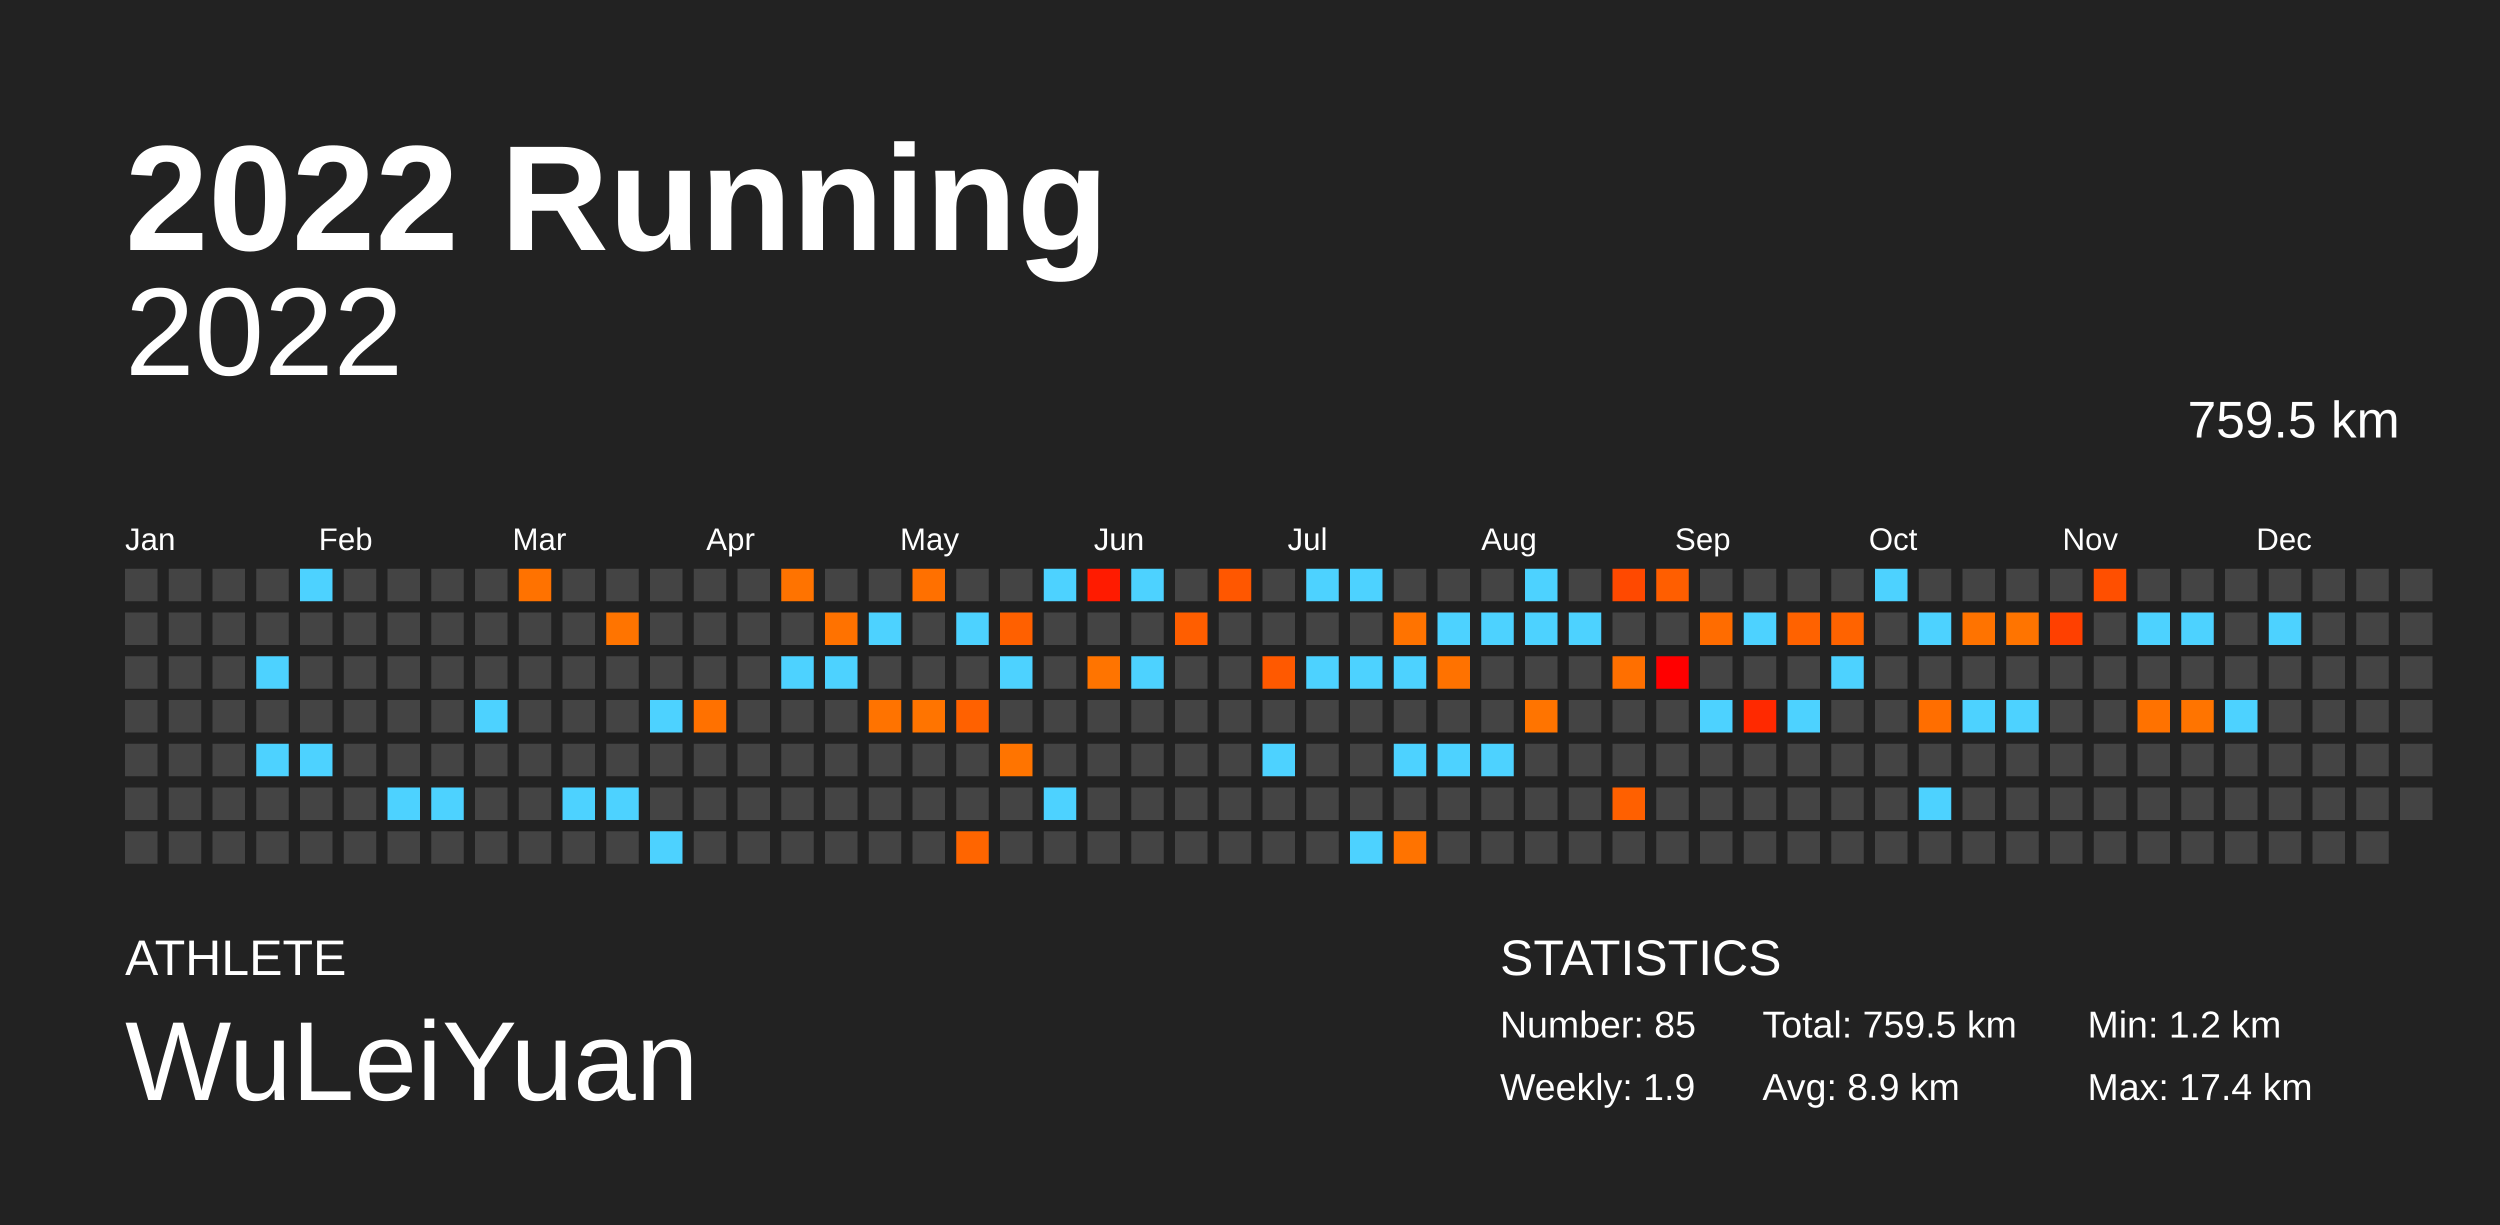
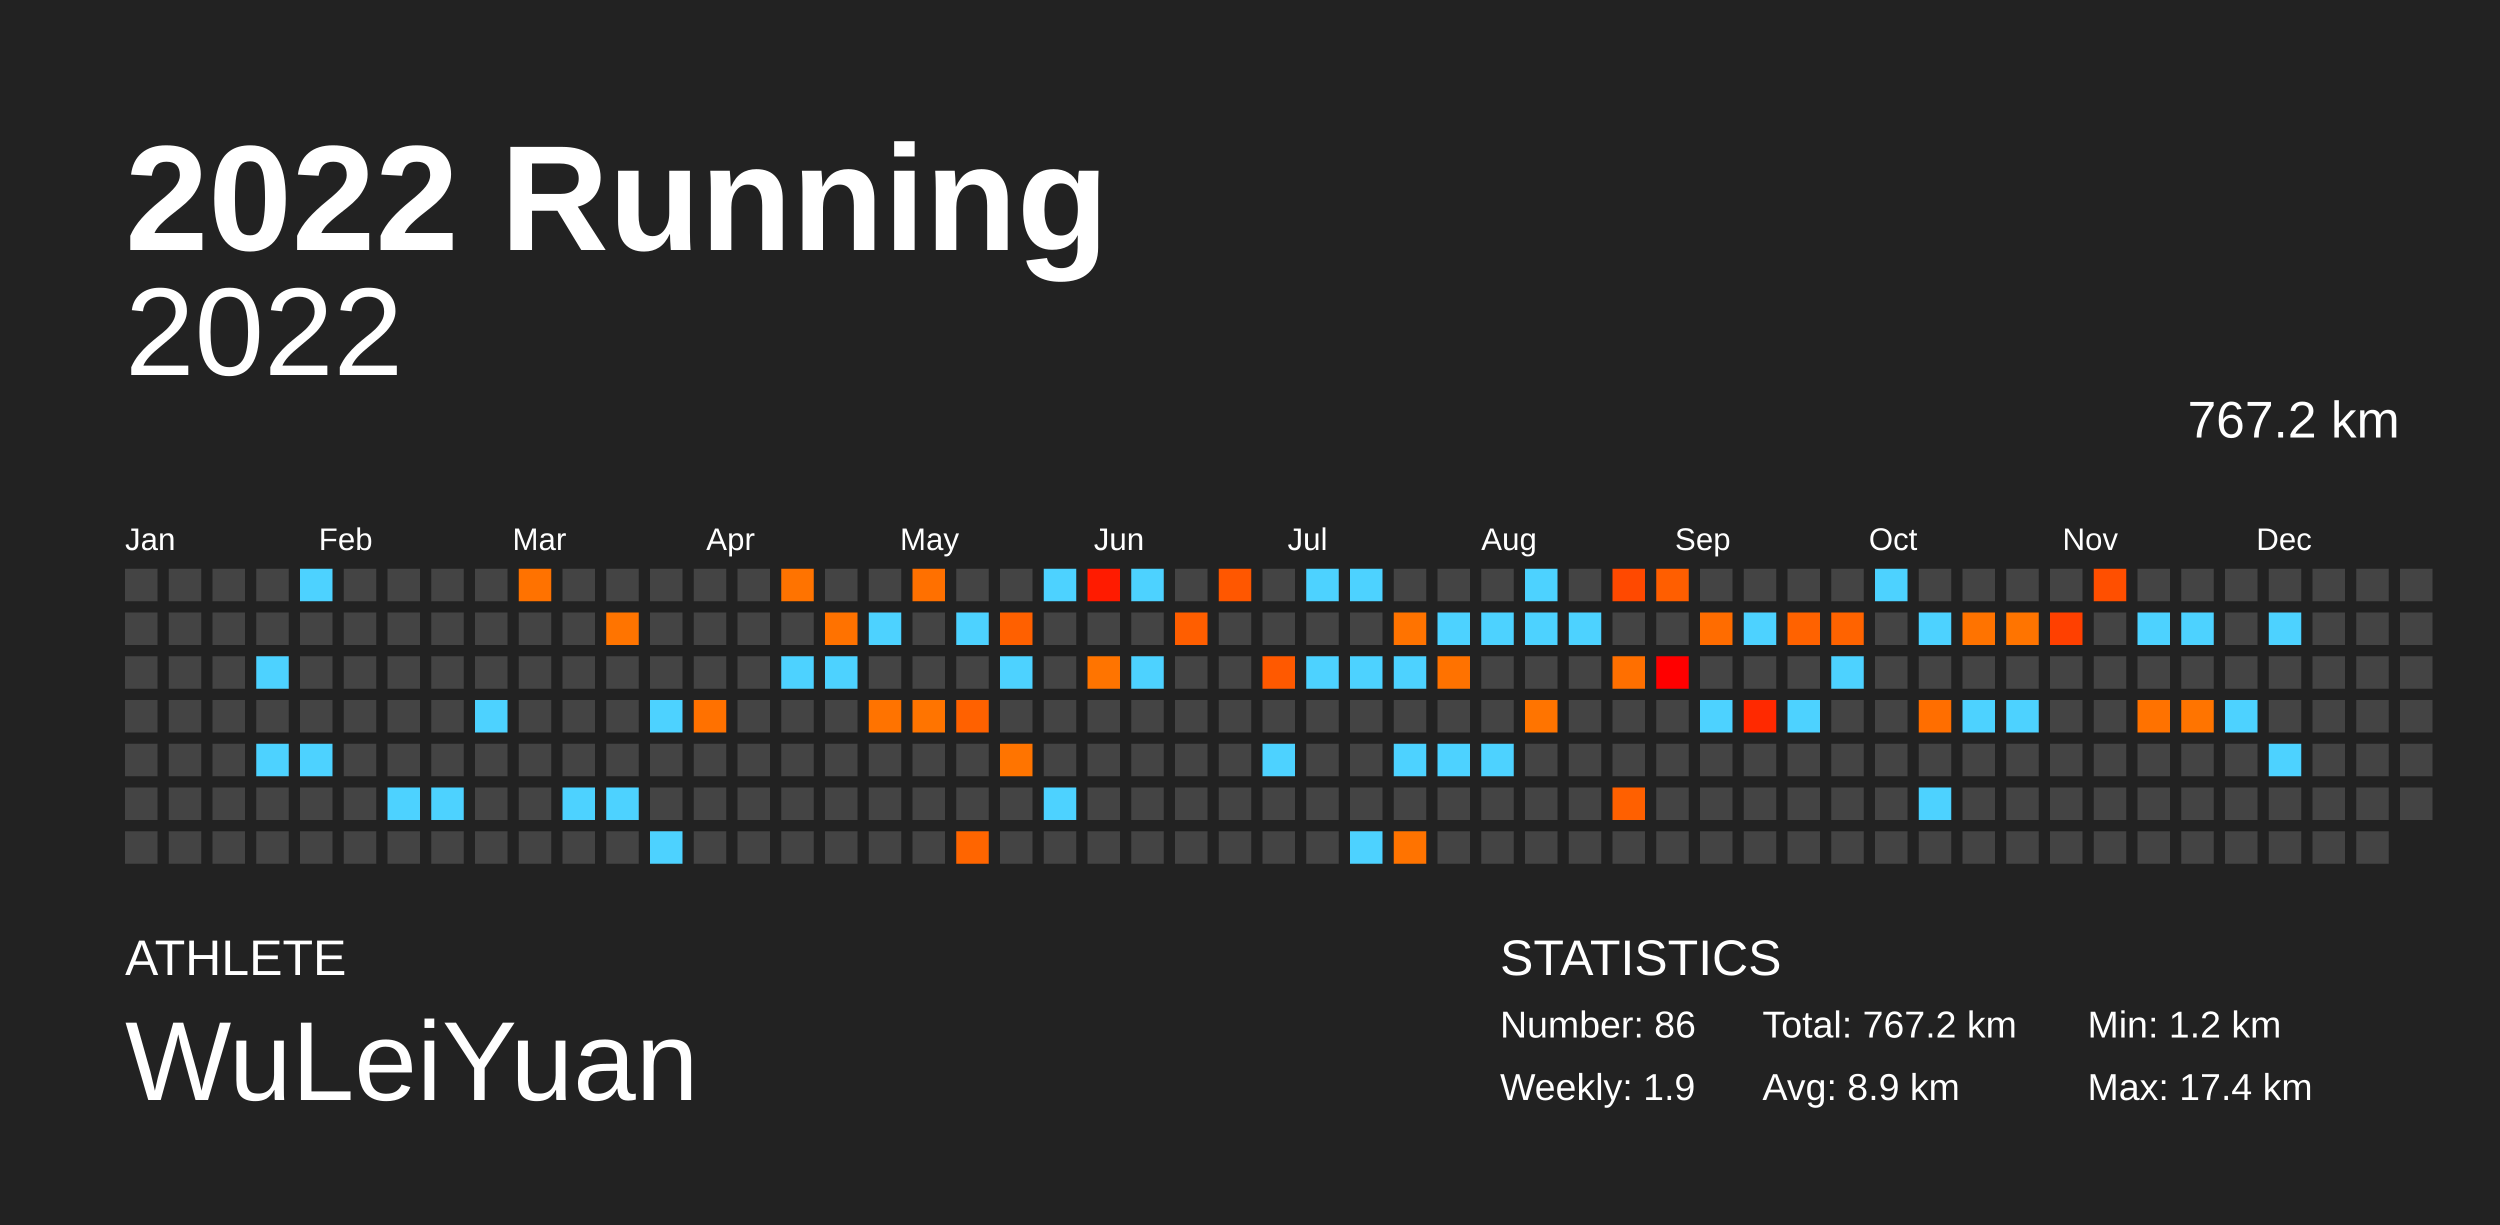
<svg xmlns="http://www.w3.org/2000/svg" baseProfile="full" height="98mm" version="1.1" viewBox="0,0,200,98" width="200mm">
  <defs />
  <rect fill="#222222" height="98" width="200" x="0" y="0" />
  <text fill="#FFFFFF" style="font-size:12px; font-family:Arial; font-weight:bold;" x="10" y="20">2022 Running</text>
  <text fill="#FFFFFF" style="font-size:4px; font-family:Arial" x="10" y="78">ATHLETE</text>
  <text fill="#FFFFFF" style="font-size:9px; font-family:Arial" x="10" y="88">WuLeiYuan</text>
  <text fill="#FFFFFF" style="font-size:4px; font-family:Arial" x="120" y="78">STATISTICS</text>
-   <text fill="#FFFFFF" style="font-size:3px; font-family:Arial" x="120" y="83">Number: 85</text>
+   <text fill="#FFFFFF" style="font-size:3px; font-family:Arial" x="120" y="83">Number: 86</text>
  <text fill="#FFFFFF" style="font-size:3px; font-family:Arial" x="120" y="88">Weekly: 1.9</text>
-   <text fill="#FFFFFF" style="font-size:3px; font-family:Arial" x="141" y="83">Total: 759.5 km</text>
+   <text fill="#FFFFFF" style="font-size:3px; font-family:Arial" x="141" y="83">Total: 767.2 km</text>
  <text fill="#FFFFFF" style="font-size:3px; font-family:Arial" x="141" y="88">Avg: 8.9 km</text>
  <text fill="#FFFFFF" style="font-size:3px; font-family:Arial" x="167" y="83">Min: 1.2 km</text>
  <text fill="#FFFFFF" style="font-size:3px; font-family:Arial" x="167" y="88">Max: 17.4 km</text>
  <text alignment-baseline="hanging" fill="#FFFFFF" style="font-size:10.0px; font-family:Arial;" x="10" y="30">2022</text>
-   <text alignment-baseline="hanging" fill="#FFFFFF" style="font-size:4.125px; font-family:Arial;" x="175" y="35">759.5 km</text>
+   <text alignment-baseline="hanging" fill="#FFFFFF" style="font-size:4.125px; font-family:Arial;" x="175" y="35">767.2 km</text>
  <text fill="#FFFFFF" style="font-size:2.5px; font-family:Arial" x="10.0" y="44">Jan</text>
  <text fill="#FFFFFF" style="font-size:2.5px; font-family:Arial" x="25.5" y="44">Feb</text>
  <text fill="#FFFFFF" style="font-size:2.5px; font-family:Arial" x="41.0" y="44">Mar</text>
  <text fill="#FFFFFF" style="font-size:2.5px; font-family:Arial" x="56.5" y="44">Apr</text>
  <text fill="#FFFFFF" style="font-size:2.5px; font-family:Arial" x="72.0" y="44">May</text>
  <text fill="#FFFFFF" style="font-size:2.5px; font-family:Arial" x="87.5" y="44">Jun</text>
  <text fill="#FFFFFF" style="font-size:2.5px; font-family:Arial" x="103.0" y="44">Jul</text>
  <text fill="#FFFFFF" style="font-size:2.5px; font-family:Arial" x="118.5" y="44">Aug</text>
  <text fill="#FFFFFF" style="font-size:2.5px; font-family:Arial" x="134.0" y="44">Sep</text>
  <text fill="#FFFFFF" style="font-size:2.5px; font-family:Arial" x="149.5" y="44">Oct</text>
  <text fill="#FFFFFF" style="font-size:2.5px; font-family:Arial" x="165.0" y="44">Nov</text>
  <text fill="#FFFFFF" style="font-size:2.5px; font-family:Arial" x="180.5" y="44">Dec</text>
  <rect fill="#444444" height="2.6" width="2.6" x="10.0" y="45.5" />
  <rect fill="#444444" height="2.6" width="2.6" x="10.0" y="49.0" />
  <rect fill="#444444" height="2.6" width="2.6" x="10.0" y="52.5" />
  <rect fill="#444444" height="2.6" width="2.6" x="10.0" y="56.0" />
  <rect fill="#444444" height="2.6" width="2.6" x="10.0" y="59.5" />
  <rect fill="#444444" height="2.6" width="2.6" x="10.0" y="63.0" />
  <rect fill="#444444" height="2.6" width="2.6" x="10.0" y="66.5" />
  <rect fill="#444444" height="2.6" width="2.6" x="13.5" y="45.5" />
  <rect fill="#444444" height="2.6" width="2.6" x="13.5" y="49.0" />
  <rect fill="#444444" height="2.6" width="2.6" x="13.5" y="52.5" />
  <rect fill="#444444" height="2.6" width="2.6" x="13.5" y="56.0" />
  <rect fill="#444444" height="2.6" width="2.6" x="13.5" y="59.5" />
  <rect fill="#444444" height="2.6" width="2.6" x="13.5" y="63.0" />
  <rect fill="#444444" height="2.6" width="2.6" x="13.5" y="66.5" />
  <rect fill="#444444" height="2.6" width="2.6" x="17.0" y="45.5" />
  <rect fill="#444444" height="2.6" width="2.6" x="17.0" y="49.0" />
  <rect fill="#444444" height="2.6" width="2.6" x="17.0" y="52.5" />
  <rect fill="#444444" height="2.6" width="2.6" x="17.0" y="56.0" />
  <rect fill="#444444" height="2.6" width="2.6" x="17.0" y="59.5" />
  <rect fill="#444444" height="2.6" width="2.6" x="17.0" y="63.0" />
  <rect fill="#444444" height="2.6" width="2.6" x="17.0" y="66.5" />
  <rect fill="#444444" height="2.6" width="2.6" x="20.5" y="45.5" />
  <rect fill="#444444" height="2.6" width="2.6" x="20.5" y="49.0" />
  <rect fill="#4dd2ff" height="2.6" width="2.6" x="20.5" y="52.5" />
  <rect fill="#444444" height="2.6" width="2.6" x="20.5" y="56.0" />
  <rect fill="#4dd2ff" height="2.6" width="2.6" x="20.5" y="59.5" />
  <rect fill="#444444" height="2.6" width="2.6" x="20.5" y="63.0" />
  <rect fill="#444444" height="2.6" width="2.6" x="20.5" y="66.5" />
  <rect fill="#4dd2ff" height="2.6" width="2.6" x="24.0" y="45.5" />
  <rect fill="#444444" height="2.6" width="2.6" x="24.0" y="49.0" />
  <rect fill="#444444" height="2.6" width="2.6" x="24.0" y="52.5" />
  <rect fill="#444444" height="2.6" width="2.6" x="24.0" y="56.0" />
  <rect fill="#4dd2ff" height="2.6" width="2.6" x="24.0" y="59.5" />
  <rect fill="#444444" height="2.6" width="2.6" x="24.0" y="63.0" />
  <rect fill="#444444" height="2.6" width="2.6" x="24.0" y="66.5" />
  <rect fill="#444444" height="2.6" width="2.6" x="27.5" y="45.5" />
  <rect fill="#444444" height="2.6" width="2.6" x="27.5" y="49.0" />
  <rect fill="#444444" height="2.6" width="2.6" x="27.5" y="52.5" />
  <rect fill="#444444" height="2.6" width="2.6" x="27.5" y="56.0" />
  <rect fill="#444444" height="2.6" width="2.6" x="27.5" y="59.5" />
  <rect fill="#444444" height="2.6" width="2.6" x="27.5" y="63.0" />
  <rect fill="#444444" height="2.6" width="2.6" x="27.5" y="66.5" />
  <rect fill="#444444" height="2.6" width="2.6" x="31.0" y="45.5" />
  <rect fill="#444444" height="2.6" width="2.6" x="31.0" y="49.0" />
  <rect fill="#444444" height="2.6" width="2.6" x="31.0" y="52.5" />
  <rect fill="#444444" height="2.6" width="2.6" x="31.0" y="56.0" />
  <rect fill="#444444" height="2.6" width="2.6" x="31.0" y="59.5" />
  <rect fill="#4dd2ff" height="2.6" width="2.6" x="31.0" y="63.0" />
  <rect fill="#444444" height="2.6" width="2.6" x="31.0" y="66.5" />
  <rect fill="#444444" height="2.6" width="2.6" x="34.5" y="45.5" />
  <rect fill="#444444" height="2.6" width="2.6" x="34.5" y="49.0" />
  <rect fill="#444444" height="2.6" width="2.6" x="34.5" y="52.5" />
  <rect fill="#444444" height="2.6" width="2.6" x="34.5" y="56.0" />
  <rect fill="#444444" height="2.6" width="2.6" x="34.5" y="59.5" />
  <rect fill="#4dd2ff" height="2.6" width="2.6" x="34.5" y="63.0" />
  <rect fill="#444444" height="2.6" width="2.6" x="34.5" y="66.5" />
  <rect fill="#444444" height="2.6" width="2.6" x="38.0" y="45.5" />
  <rect fill="#444444" height="2.6" width="2.6" x="38.0" y="49.0" />
  <rect fill="#444444" height="2.6" width="2.6" x="38.0" y="52.5" />
  <rect fill="#4dd2ff" height="2.6" width="2.6" x="38.0" y="56.0" />
  <rect fill="#444444" height="2.6" width="2.6" x="38.0" y="59.5" />
  <rect fill="#444444" height="2.6" width="2.6" x="38.0" y="63.0" />
  <rect fill="#444444" height="2.6" width="2.6" x="38.0" y="66.5" />
  <rect fill="#ff7200" height="2.6" width="2.6" x="41.5" y="45.5" />
  <rect fill="#444444" height="2.6" width="2.6" x="41.5" y="49.0" />
  <rect fill="#444444" height="2.6" width="2.6" x="41.5" y="52.5" />
  <rect fill="#444444" height="2.6" width="2.6" x="41.5" y="56.0" />
  <rect fill="#444444" height="2.6" width="2.6" x="41.5" y="59.5" />
  <rect fill="#444444" height="2.6" width="2.6" x="41.5" y="63.0" />
  <rect fill="#444444" height="2.6" width="2.6" x="41.5" y="66.5" />
  <rect fill="#444444" height="2.6" width="2.6" x="45.0" y="45.5" />
  <rect fill="#444444" height="2.6" width="2.6" x="45.0" y="49.0" />
  <rect fill="#444444" height="2.6" width="2.6" x="45.0" y="52.5" />
  <rect fill="#444444" height="2.6" width="2.6" x="45.0" y="56.0" />
  <rect fill="#444444" height="2.6" width="2.6" x="45.0" y="59.5" />
  <rect fill="#4dd2ff" height="2.6" width="2.6" x="45.0" y="63.0" />
  <rect fill="#444444" height="2.6" width="2.6" x="45.0" y="66.5" />
  <rect fill="#444444" height="2.6" width="2.6" x="48.5" y="45.5" />
  <rect fill="#ff7400" height="2.6" width="2.6" x="48.5" y="49.0" />
  <rect fill="#444444" height="2.6" width="2.6" x="48.5" y="52.5" />
  <rect fill="#444444" height="2.6" width="2.6" x="48.5" y="56.0" />
  <rect fill="#444444" height="2.6" width="2.6" x="48.5" y="59.5" />
  <rect fill="#4dd2ff" height="2.6" width="2.6" x="48.5" y="63.0" />
  <rect fill="#444444" height="2.6" width="2.6" x="48.5" y="66.5" />
  <rect fill="#444444" height="2.6" width="2.6" x="52.0" y="45.5" />
  <rect fill="#444444" height="2.6" width="2.6" x="52.0" y="49.0" />
  <rect fill="#444444" height="2.6" width="2.6" x="52.0" y="52.5" />
  <rect fill="#4dd2ff" height="2.6" width="2.6" x="52.0" y="56.0" />
  <rect fill="#444444" height="2.6" width="2.6" x="52.0" y="59.5" />
  <rect fill="#444444" height="2.6" width="2.6" x="52.0" y="63.0" />
  <rect fill="#4dd2ff" height="2.6" width="2.6" x="52.0" y="66.5" />
  <rect fill="#444444" height="2.6" width="2.6" x="55.5" y="45.5" />
  <rect fill="#444444" height="2.6" width="2.6" x="55.5" y="49.0" />
  <rect fill="#444444" height="2.6" width="2.6" x="55.5" y="52.5" />
  <rect fill="#ff7100" height="2.6" width="2.6" x="55.5" y="56.0" />
  <rect fill="#444444" height="2.6" width="2.6" x="55.5" y="59.5" />
  <rect fill="#444444" height="2.6" width="2.6" x="55.5" y="63.0" />
  <rect fill="#444444" height="2.6" width="2.6" x="55.5" y="66.5" />
  <rect fill="#444444" height="2.6" width="2.6" x="59.0" y="45.5" />
  <rect fill="#444444" height="2.6" width="2.6" x="59.0" y="49.0" />
  <rect fill="#444444" height="2.6" width="2.6" x="59.0" y="52.5" />
  <rect fill="#444444" height="2.6" width="2.6" x="59.0" y="56.0" />
  <rect fill="#444444" height="2.6" width="2.6" x="59.0" y="59.5" />
  <rect fill="#444444" height="2.6" width="2.6" x="59.0" y="63.0" />
  <rect fill="#444444" height="2.6" width="2.6" x="59.0" y="66.5" />
  <rect fill="#ff7300" height="2.6" width="2.6" x="62.5" y="45.5" />
  <rect fill="#444444" height="2.6" width="2.6" x="62.5" y="49.0" />
  <rect fill="#4dd2ff" height="2.6" width="2.6" x="62.5" y="52.5" />
  <rect fill="#444444" height="2.6" width="2.6" x="62.5" y="56.0" />
  <rect fill="#444444" height="2.6" width="2.6" x="62.5" y="59.5" />
  <rect fill="#444444" height="2.6" width="2.6" x="62.5" y="63.0" />
  <rect fill="#444444" height="2.6" width="2.6" x="62.5" y="66.5" />
  <rect fill="#444444" height="2.6" width="2.6" x="66.0" y="45.5" />
  <rect fill="#ff7200" height="2.6" width="2.6" x="66.0" y="49.0" />
  <rect fill="#4dd2ff" height="2.6" width="2.6" x="66.0" y="52.5" />
  <rect fill="#444444" height="2.6" width="2.6" x="66.0" y="56.0" />
  <rect fill="#444444" height="2.6" width="2.6" x="66.0" y="59.5" />
  <rect fill="#444444" height="2.6" width="2.6" x="66.0" y="63.0" />
  <rect fill="#444444" height="2.6" width="2.6" x="66.0" y="66.5" />
  <rect fill="#444444" height="2.6" width="2.6" x="69.5" y="45.5" />
  <rect fill="#4dd2ff" height="2.6" width="2.6" x="69.5" y="49.0" />
  <rect fill="#444444" height="2.6" width="2.6" x="69.5" y="52.5" />
  <rect fill="#ff7300" height="2.6" width="2.6" x="69.5" y="56.0" />
  <rect fill="#444444" height="2.6" width="2.6" x="69.5" y="59.5" />
  <rect fill="#444444" height="2.6" width="2.6" x="69.5" y="63.0" />
  <rect fill="#444444" height="2.6" width="2.6" x="69.5" y="66.5" />
  <rect fill="#ff7000" height="2.6" width="2.6" x="73.0" y="45.5" />
  <rect fill="#444444" height="2.6" width="2.6" x="73.0" y="49.0" />
  <rect fill="#444444" height="2.6" width="2.6" x="73.0" y="52.5" />
  <rect fill="#ff7400" height="2.6" width="2.6" x="73.0" y="56.0" />
  <rect fill="#444444" height="2.6" width="2.6" x="73.0" y="59.5" />
  <rect fill="#444444" height="2.6" width="2.6" x="73.0" y="63.0" />
  <rect fill="#444444" height="2.6" width="2.6" x="73.0" y="66.5" />
  <rect fill="#444444" height="2.6" width="2.6" x="76.5" y="45.5" />
  <rect fill="#4dd2ff" height="2.6" width="2.6" x="76.5" y="49.0" />
  <rect fill="#444444" height="2.6" width="2.6" x="76.5" y="52.5" />
  <rect fill="#ff6100" height="2.6" width="2.6" x="76.5" y="56.0" />
  <rect fill="#444444" height="2.6" width="2.6" x="76.5" y="59.5" />
  <rect fill="#444444" height="2.6" width="2.6" x="76.5" y="63.0" />
  <rect fill="#ff6500" height="2.6" width="2.6" x="76.5" y="66.5" />
  <rect fill="#444444" height="2.6" width="2.6" x="80.0" y="45.5" />
  <rect fill="#ff6000" height="2.6" width="2.6" x="80.0" y="49.0" />
  <rect fill="#4dd2ff" height="2.6" width="2.6" x="80.0" y="52.5" />
  <rect fill="#444444" height="2.6" width="2.6" x="80.0" y="56.0" />
  <rect fill="#ff7400" height="2.6" width="2.6" x="80.0" y="59.5" />
  <rect fill="#444444" height="2.6" width="2.6" x="80.0" y="63.0" />
  <rect fill="#444444" height="2.6" width="2.6" x="80.0" y="66.5" />
  <rect fill="#4dd2ff" height="2.6" width="2.6" x="83.5" y="45.5" />
  <rect fill="#444444" height="2.6" width="2.6" x="83.5" y="49.0" />
  <rect fill="#444444" height="2.6" width="2.6" x="83.5" y="52.5" />
  <rect fill="#444444" height="2.6" width="2.6" x="83.5" y="56.0" />
  <rect fill="#444444" height="2.6" width="2.6" x="83.5" y="59.5" />
  <rect fill="#4dd2ff" height="2.6" width="2.6" x="83.5" y="63.0" />
  <rect fill="#444444" height="2.6" width="2.6" x="83.5" y="66.5" />
  <rect fill="#ff1b00" height="2.6" width="2.6" x="87.0" y="45.5" />
  <rect fill="#444444" height="2.6" width="2.6" x="87.0" y="49.0" />
  <rect fill="#ff7400" height="2.6" width="2.6" x="87.0" y="52.5" />
  <rect fill="#444444" height="2.6" width="2.6" x="87.0" y="56.0" />
  <rect fill="#444444" height="2.6" width="2.6" x="87.0" y="59.5" />
  <rect fill="#444444" height="2.6" width="2.6" x="87.0" y="63.0" />
  <rect fill="#444444" height="2.6" width="2.6" x="87.0" y="66.5" />
  <rect fill="#4dd2ff" height="2.6" width="2.6" x="90.5" y="45.5" />
  <rect fill="#444444" height="2.6" width="2.6" x="90.5" y="49.0" />
  <rect fill="#4dd2ff" height="2.6" width="2.6" x="90.5" y="52.5" />
  <rect fill="#444444" height="2.6" width="2.6" x="90.5" y="56.0" />
  <rect fill="#444444" height="2.6" width="2.6" x="90.5" y="59.5" />
  <rect fill="#444444" height="2.6" width="2.6" x="90.5" y="63.0" />
  <rect fill="#444444" height="2.6" width="2.6" x="90.5" y="66.5" />
  <rect fill="#444444" height="2.6" width="2.6" x="94.0" y="45.5" />
  <rect fill="#ff5e00" height="2.6" width="2.6" x="94.0" y="49.0" />
  <rect fill="#444444" height="2.6" width="2.6" x="94.0" y="52.5" />
  <rect fill="#444444" height="2.6" width="2.6" x="94.0" y="56.0" />
  <rect fill="#444444" height="2.6" width="2.6" x="94.0" y="59.5" />
  <rect fill="#444444" height="2.6" width="2.6" x="94.0" y="63.0" />
  <rect fill="#444444" height="2.6" width="2.6" x="94.0" y="66.5" />
  <rect fill="#ff5700" height="2.6" width="2.6" x="97.5" y="45.5" />
  <rect fill="#444444" height="2.6" width="2.6" x="97.5" y="49.0" />
  <rect fill="#444444" height="2.6" width="2.6" x="97.5" y="52.5" />
  <rect fill="#444444" height="2.6" width="2.6" x="97.5" y="56.0" />
  <rect fill="#444444" height="2.6" width="2.6" x="97.5" y="59.5" />
  <rect fill="#444444" height="2.6" width="2.6" x="97.5" y="63.0" />
  <rect fill="#444444" height="2.6" width="2.6" x="97.5" y="66.5" />
  <rect fill="#444444" height="2.6" width="2.6" x="101.0" y="45.5" />
  <rect fill="#444444" height="2.6" width="2.6" x="101.0" y="49.0" />
  <rect fill="#ff5900" height="2.6" width="2.6" x="101.0" y="52.5" />
  <rect fill="#444444" height="2.6" width="2.6" x="101.0" y="56.0" />
  <rect fill="#4dd2ff" height="2.6" width="2.6" x="101.0" y="59.5" />
  <rect fill="#444444" height="2.6" width="2.6" x="101.0" y="63.0" />
  <rect fill="#444444" height="2.6" width="2.6" x="101.0" y="66.5" />
  <rect fill="#4dd2ff" height="2.6" width="2.6" x="104.5" y="45.5" />
  <rect fill="#444444" height="2.6" width="2.6" x="104.5" y="49.0" />
  <rect fill="#4dd2ff" height="2.6" width="2.6" x="104.5" y="52.5" />
  <rect fill="#444444" height="2.6" width="2.6" x="104.5" y="56.0" />
  <rect fill="#444444" height="2.6" width="2.6" x="104.5" y="59.5" />
  <rect fill="#444444" height="2.6" width="2.6" x="104.5" y="63.0" />
  <rect fill="#444444" height="2.6" width="2.6" x="104.5" y="66.5" />
  <rect fill="#4dd2ff" height="2.6" width="2.6" x="108.0" y="45.5" />
  <rect fill="#444444" height="2.6" width="2.6" x="108.0" y="49.0" />
  <rect fill="#4dd2ff" height="2.6" width="2.6" x="108.0" y="52.5" />
  <rect fill="#444444" height="2.6" width="2.6" x="108.0" y="56.0" />
  <rect fill="#444444" height="2.6" width="2.6" x="108.0" y="59.5" />
  <rect fill="#444444" height="2.6" width="2.6" x="108.0" y="63.0" />
  <rect fill="#4dd2ff" height="2.6" width="2.6" x="108.0" y="66.5" />
  <rect fill="#444444" height="2.6" width="2.6" x="111.5" y="45.5" />
  <rect fill="#ff7300" height="2.6" width="2.6" x="111.5" y="49.0" />
  <rect fill="#4dd2ff" height="2.6" width="2.6" x="111.5" y="52.5" />
  <rect fill="#444444" height="2.6" width="2.6" x="111.5" y="56.0" />
  <rect fill="#4dd2ff" height="2.6" width="2.6" x="111.5" y="59.5" />
  <rect fill="#444444" height="2.6" width="2.6" x="111.5" y="63.0" />
  <rect fill="#ff7300" height="2.6" width="2.6" x="111.5" y="66.5" />
  <rect fill="#444444" height="2.6" width="2.6" x="115.0" y="45.5" />
  <rect fill="#4dd2ff" height="2.6" width="2.6" x="115.0" y="49.0" />
  <rect fill="#ff7200" height="2.6" width="2.6" x="115.0" y="52.5" />
  <rect fill="#444444" height="2.6" width="2.6" x="115.0" y="56.0" />
  <rect fill="#4dd2ff" height="2.6" width="2.6" x="115.0" y="59.5" />
  <rect fill="#444444" height="2.6" width="2.6" x="115.0" y="63.0" />
  <rect fill="#444444" height="2.6" width="2.6" x="115.0" y="66.5" />
  <rect fill="#444444" height="2.6" width="2.6" x="118.5" y="45.5" />
  <rect fill="#4dd2ff" height="2.6" width="2.6" x="118.5" y="49.0" />
  <rect fill="#444444" height="2.6" width="2.6" x="118.5" y="52.5" />
  <rect fill="#444444" height="2.6" width="2.6" x="118.5" y="56.0" />
  <rect fill="#4dd2ff" height="2.6" width="2.6" x="118.5" y="59.5" />
  <rect fill="#444444" height="2.6" width="2.6" x="118.5" y="63.0" />
  <rect fill="#444444" height="2.6" width="2.6" x="118.5" y="66.5" />
  <rect fill="#4dd2ff" height="2.6" width="2.6" x="122.0" y="45.5" />
  <rect fill="#4dd2ff" height="2.6" width="2.6" x="122.0" y="49.0" />
  <rect fill="#444444" height="2.6" width="2.6" x="122.0" y="52.5" />
  <rect fill="#ff7400" height="2.6" width="2.6" x="122.0" y="56.0" />
  <rect fill="#444444" height="2.6" width="2.6" x="122.0" y="59.5" />
  <rect fill="#444444" height="2.6" width="2.6" x="122.0" y="63.0" />
  <rect fill="#444444" height="2.6" width="2.6" x="122.0" y="66.5" />
  <rect fill="#444444" height="2.6" width="2.6" x="125.5" y="45.5" />
  <rect fill="#4dd2ff" height="2.6" width="2.6" x="125.5" y="49.0" />
  <rect fill="#444444" height="2.6" width="2.6" x="125.5" y="52.5" />
  <rect fill="#444444" height="2.6" width="2.6" x="125.5" y="56.0" />
  <rect fill="#444444" height="2.6" width="2.6" x="125.5" y="59.5" />
  <rect fill="#444444" height="2.6" width="2.6" x="125.5" y="63.0" />
  <rect fill="#444444" height="2.6" width="2.6" x="125.5" y="66.5" />
  <rect fill="#ff4900" height="2.6" width="2.6" x="129.0" y="45.5" />
  <rect fill="#444444" height="2.6" width="2.6" x="129.0" y="49.0" />
  <rect fill="#ff6f00" height="2.6" width="2.6" x="129.0" y="52.5" />
  <rect fill="#444444" height="2.6" width="2.6" x="129.0" y="56.0" />
  <rect fill="#444444" height="2.6" width="2.6" x="129.0" y="59.5" />
  <rect fill="#ff6000" height="2.6" width="2.6" x="129.0" y="63.0" />
  <rect fill="#444444" height="2.6" width="2.6" x="129.0" y="66.5" />
  <rect fill="#ff5e00" height="2.6" width="2.6" x="132.5" y="45.5" />
  <rect fill="#444444" height="2.6" width="2.6" x="132.5" y="49.0" />
  <rect fill="#ff0000" height="2.6" width="2.6" x="132.5" y="52.5" />
  <rect fill="#444444" height="2.6" width="2.6" x="132.5" y="56.0" />
  <rect fill="#444444" height="2.6" width="2.6" x="132.5" y="59.5" />
  <rect fill="#444444" height="2.6" width="2.6" x="132.5" y="63.0" />
  <rect fill="#444444" height="2.6" width="2.6" x="132.5" y="66.5" />
  <rect fill="#444444" height="2.6" width="2.6" x="136.0" y="45.5" />
  <rect fill="#ff6c00" height="2.6" width="2.6" x="136.0" y="49.0" />
  <rect fill="#444444" height="2.6" width="2.6" x="136.0" y="52.5" />
  <rect fill="#4dd2ff" height="2.6" width="2.6" x="136.0" y="56.0" />
  <rect fill="#444444" height="2.6" width="2.6" x="136.0" y="59.5" />
  <rect fill="#444444" height="2.6" width="2.6" x="136.0" y="63.0" />
  <rect fill="#444444" height="2.6" width="2.6" x="136.0" y="66.5" />
  <rect fill="#444444" height="2.6" width="2.6" x="139.5" y="45.5" />
  <rect fill="#4dd2ff" height="2.6" width="2.6" x="139.5" y="49.0" />
  <rect fill="#444444" height="2.6" width="2.6" x="139.5" y="52.5" />
  <rect fill="#ff2900" height="2.6" width="2.6" x="139.5" y="56.0" />
  <rect fill="#444444" height="2.6" width="2.6" x="139.5" y="59.5" />
  <rect fill="#444444" height="2.6" width="2.6" x="139.5" y="63.0" />
  <rect fill="#444444" height="2.6" width="2.6" x="139.5" y="66.5" />
  <rect fill="#444444" height="2.6" width="2.6" x="143.0" y="45.5" />
  <rect fill="#ff6200" height="2.6" width="2.6" x="143.0" y="49.0" />
  <rect fill="#444444" height="2.6" width="2.6" x="143.0" y="52.5" />
  <rect fill="#4dd2ff" height="2.6" width="2.6" x="143.0" y="56.0" />
  <rect fill="#444444" height="2.6" width="2.6" x="143.0" y="59.5" />
  <rect fill="#444444" height="2.6" width="2.6" x="143.0" y="63.0" />
  <rect fill="#444444" height="2.6" width="2.6" x="143.0" y="66.5" />
  <rect fill="#444444" height="2.6" width="2.6" x="146.5" y="45.5" />
  <rect fill="#ff6300" height="2.6" width="2.6" x="146.5" y="49.0" />
  <rect fill="#4dd2ff" height="2.6" width="2.6" x="146.5" y="52.5" />
  <rect fill="#444444" height="2.6" width="2.6" x="146.5" y="56.0" />
  <rect fill="#444444" height="2.6" width="2.6" x="146.5" y="59.5" />
  <rect fill="#444444" height="2.6" width="2.6" x="146.5" y="63.0" />
  <rect fill="#444444" height="2.6" width="2.6" x="146.5" y="66.5" />
  <rect fill="#4dd2ff" height="2.6" width="2.6" x="150.0" y="45.5" />
  <rect fill="#444444" height="2.6" width="2.6" x="150.0" y="49.0" />
  <rect fill="#444444" height="2.6" width="2.6" x="150.0" y="52.5" />
  <rect fill="#444444" height="2.6" width="2.6" x="150.0" y="56.0" />
  <rect fill="#444444" height="2.6" width="2.6" x="150.0" y="59.5" />
  <rect fill="#444444" height="2.6" width="2.6" x="150.0" y="63.0" />
  <rect fill="#444444" height="2.6" width="2.6" x="150.0" y="66.5" />
  <rect fill="#444444" height="2.6" width="2.6" x="153.5" y="45.5" />
  <rect fill="#4dd2ff" height="2.6" width="2.6" x="153.5" y="49.0" />
  <rect fill="#444444" height="2.6" width="2.6" x="153.5" y="52.5" />
  <rect fill="#ff6e00" height="2.6" width="2.6" x="153.5" y="56.0" />
  <rect fill="#444444" height="2.6" width="2.6" x="153.5" y="59.5" />
  <rect fill="#4dd2ff" height="2.6" width="2.6" x="153.5" y="63.0" />
  <rect fill="#444444" height="2.6" width="2.6" x="153.5" y="66.5" />
  <rect fill="#444444" height="2.6" width="2.6" x="157.0" y="45.5" />
  <rect fill="#ff7300" height="2.6" width="2.6" x="157.0" y="49.0" />
  <rect fill="#444444" height="2.6" width="2.6" x="157.0" y="52.5" />
  <rect fill="#4dd2ff" height="2.6" width="2.6" x="157.0" y="56.0" />
  <rect fill="#444444" height="2.6" width="2.6" x="157.0" y="59.5" />
  <rect fill="#444444" height="2.6" width="2.6" x="157.0" y="63.0" />
  <rect fill="#444444" height="2.6" width="2.6" x="157.0" y="66.5" />
  <rect fill="#444444" height="2.6" width="2.6" x="160.5" y="45.5" />
  <rect fill="#ff7400" height="2.6" width="2.6" x="160.5" y="49.0" />
  <rect fill="#444444" height="2.6" width="2.6" x="160.5" y="52.5" />
  <rect fill="#4dd2ff" height="2.6" width="2.6" x="160.5" y="56.0" />
  <rect fill="#444444" height="2.6" width="2.6" x="160.5" y="59.5" />
  <rect fill="#444444" height="2.6" width="2.6" x="160.5" y="63.0" />
  <rect fill="#444444" height="2.6" width="2.6" x="160.5" y="66.5" />
  <rect fill="#444444" height="2.6" width="2.6" x="164.0" y="45.5" />
  <rect fill="#ff4000" height="2.6" width="2.6" x="164.0" y="49.0" />
  <rect fill="#444444" height="2.6" width="2.6" x="164.0" y="52.5" />
  <rect fill="#444444" height="2.6" width="2.6" x="164.0" y="56.0" />
  <rect fill="#444444" height="2.6" width="2.6" x="164.0" y="59.5" />
  <rect fill="#444444" height="2.6" width="2.6" x="164.0" y="63.0" />
  <rect fill="#444444" height="2.6" width="2.6" x="164.0" y="66.5" />
  <rect fill="#ff4f00" height="2.6" width="2.6" x="167.5" y="45.5" />
  <rect fill="#444444" height="2.6" width="2.6" x="167.5" y="49.0" />
  <rect fill="#444444" height="2.6" width="2.6" x="167.5" y="52.5" />
  <rect fill="#444444" height="2.6" width="2.6" x="167.5" y="56.0" />
  <rect fill="#444444" height="2.6" width="2.6" x="167.5" y="59.5" />
  <rect fill="#444444" height="2.6" width="2.6" x="167.5" y="63.0" />
  <rect fill="#444444" height="2.6" width="2.6" x="167.5" y="66.5" />
  <rect fill="#444444" height="2.6" width="2.6" x="171.0" y="45.5" />
  <rect fill="#4dd2ff" height="2.6" width="2.6" x="171.0" y="49.0" />
  <rect fill="#444444" height="2.6" width="2.6" x="171.0" y="52.5" />
  <rect fill="#ff7200" height="2.6" width="2.6" x="171.0" y="56.0" />
  <rect fill="#444444" height="2.6" width="2.6" x="171.0" y="59.5" />
  <rect fill="#444444" height="2.6" width="2.6" x="171.0" y="63.0" />
  <rect fill="#444444" height="2.6" width="2.6" x="171.0" y="66.5" />
  <rect fill="#444444" height="2.6" width="2.6" x="174.5" y="45.5" />
  <rect fill="#4dd2ff" height="2.6" width="2.6" x="174.5" y="49.0" />
  <rect fill="#444444" height="2.6" width="2.6" x="174.5" y="52.5" />
  <rect fill="#ff7400" height="2.6" width="2.6" x="174.5" y="56.0" />
  <rect fill="#444444" height="2.6" width="2.6" x="174.5" y="59.5" />
  <rect fill="#444444" height="2.6" width="2.6" x="174.5" y="63.0" />
  <rect fill="#444444" height="2.6" width="2.6" x="174.5" y="66.5" />
  <rect fill="#444444" height="2.6" width="2.6" x="178.0" y="45.5" />
  <rect fill="#444444" height="2.6" width="2.6" x="178.0" y="49.0" />
  <rect fill="#444444" height="2.6" width="2.6" x="178.0" y="52.5" />
  <rect fill="#4dd2ff" height="2.6" width="2.6" x="178.0" y="56.0" />
  <rect fill="#444444" height="2.6" width="2.6" x="178.0" y="59.5" />
  <rect fill="#444444" height="2.6" width="2.6" x="178.0" y="63.0" />
  <rect fill="#444444" height="2.6" width="2.6" x="178.0" y="66.5" />
  <rect fill="#444444" height="2.6" width="2.6" x="181.5" y="45.5" />
  <rect fill="#4dd2ff" height="2.6" width="2.6" x="181.5" y="49.0" />
  <rect fill="#444444" height="2.6" width="2.6" x="181.5" y="52.5" />
  <rect fill="#444444" height="2.6" width="2.6" x="181.5" y="56.0" />
-   <rect fill="#444444" height="2.6" width="2.6" x="181.5" y="59.5" />
+   <rect fill="#4dd2ff" height="2.6" width="2.6" x="181.5" y="59.5" />
  <rect fill="#444444" height="2.6" width="2.6" x="181.5" y="63.0" />
  <rect fill="#444444" height="2.6" width="2.6" x="181.5" y="66.5" />
  <rect fill="#444444" height="2.6" width="2.6" x="185.0" y="45.5" />
  <rect fill="#444444" height="2.6" width="2.6" x="185.0" y="49.0" />
  <rect fill="#444444" height="2.6" width="2.6" x="185.0" y="52.5" />
  <rect fill="#444444" height="2.6" width="2.6" x="185.0" y="56.0" />
  <rect fill="#444444" height="2.6" width="2.6" x="185.0" y="59.5" />
  <rect fill="#444444" height="2.6" width="2.6" x="185.0" y="63.0" />
  <rect fill="#444444" height="2.6" width="2.6" x="185.0" y="66.5" />
  <rect fill="#444444" height="2.6" width="2.6" x="188.5" y="45.5" />
  <rect fill="#444444" height="2.6" width="2.6" x="188.5" y="49.0" />
  <rect fill="#444444" height="2.6" width="2.6" x="188.5" y="52.5" />
  <rect fill="#444444" height="2.6" width="2.6" x="188.5" y="56.0" />
  <rect fill="#444444" height="2.6" width="2.6" x="188.5" y="59.5" />
  <rect fill="#444444" height="2.6" width="2.6" x="188.5" y="63.0" />
  <rect fill="#444444" height="2.6" width="2.6" x="188.5" y="66.5" />
  <rect fill="#444444" height="2.6" width="2.6" x="192.0" y="45.5" />
  <rect fill="#444444" height="2.6" width="2.6" x="192.0" y="49.0" />
  <rect fill="#444444" height="2.6" width="2.6" x="192.0" y="52.5" />
  <rect fill="#444444" height="2.6" width="2.6" x="192.0" y="56.0" />
  <rect fill="#444444" height="2.6" width="2.6" x="192.0" y="59.5" />
  <rect fill="#444444" height="2.6" width="2.6" x="192.0" y="63.0" />
</svg>
